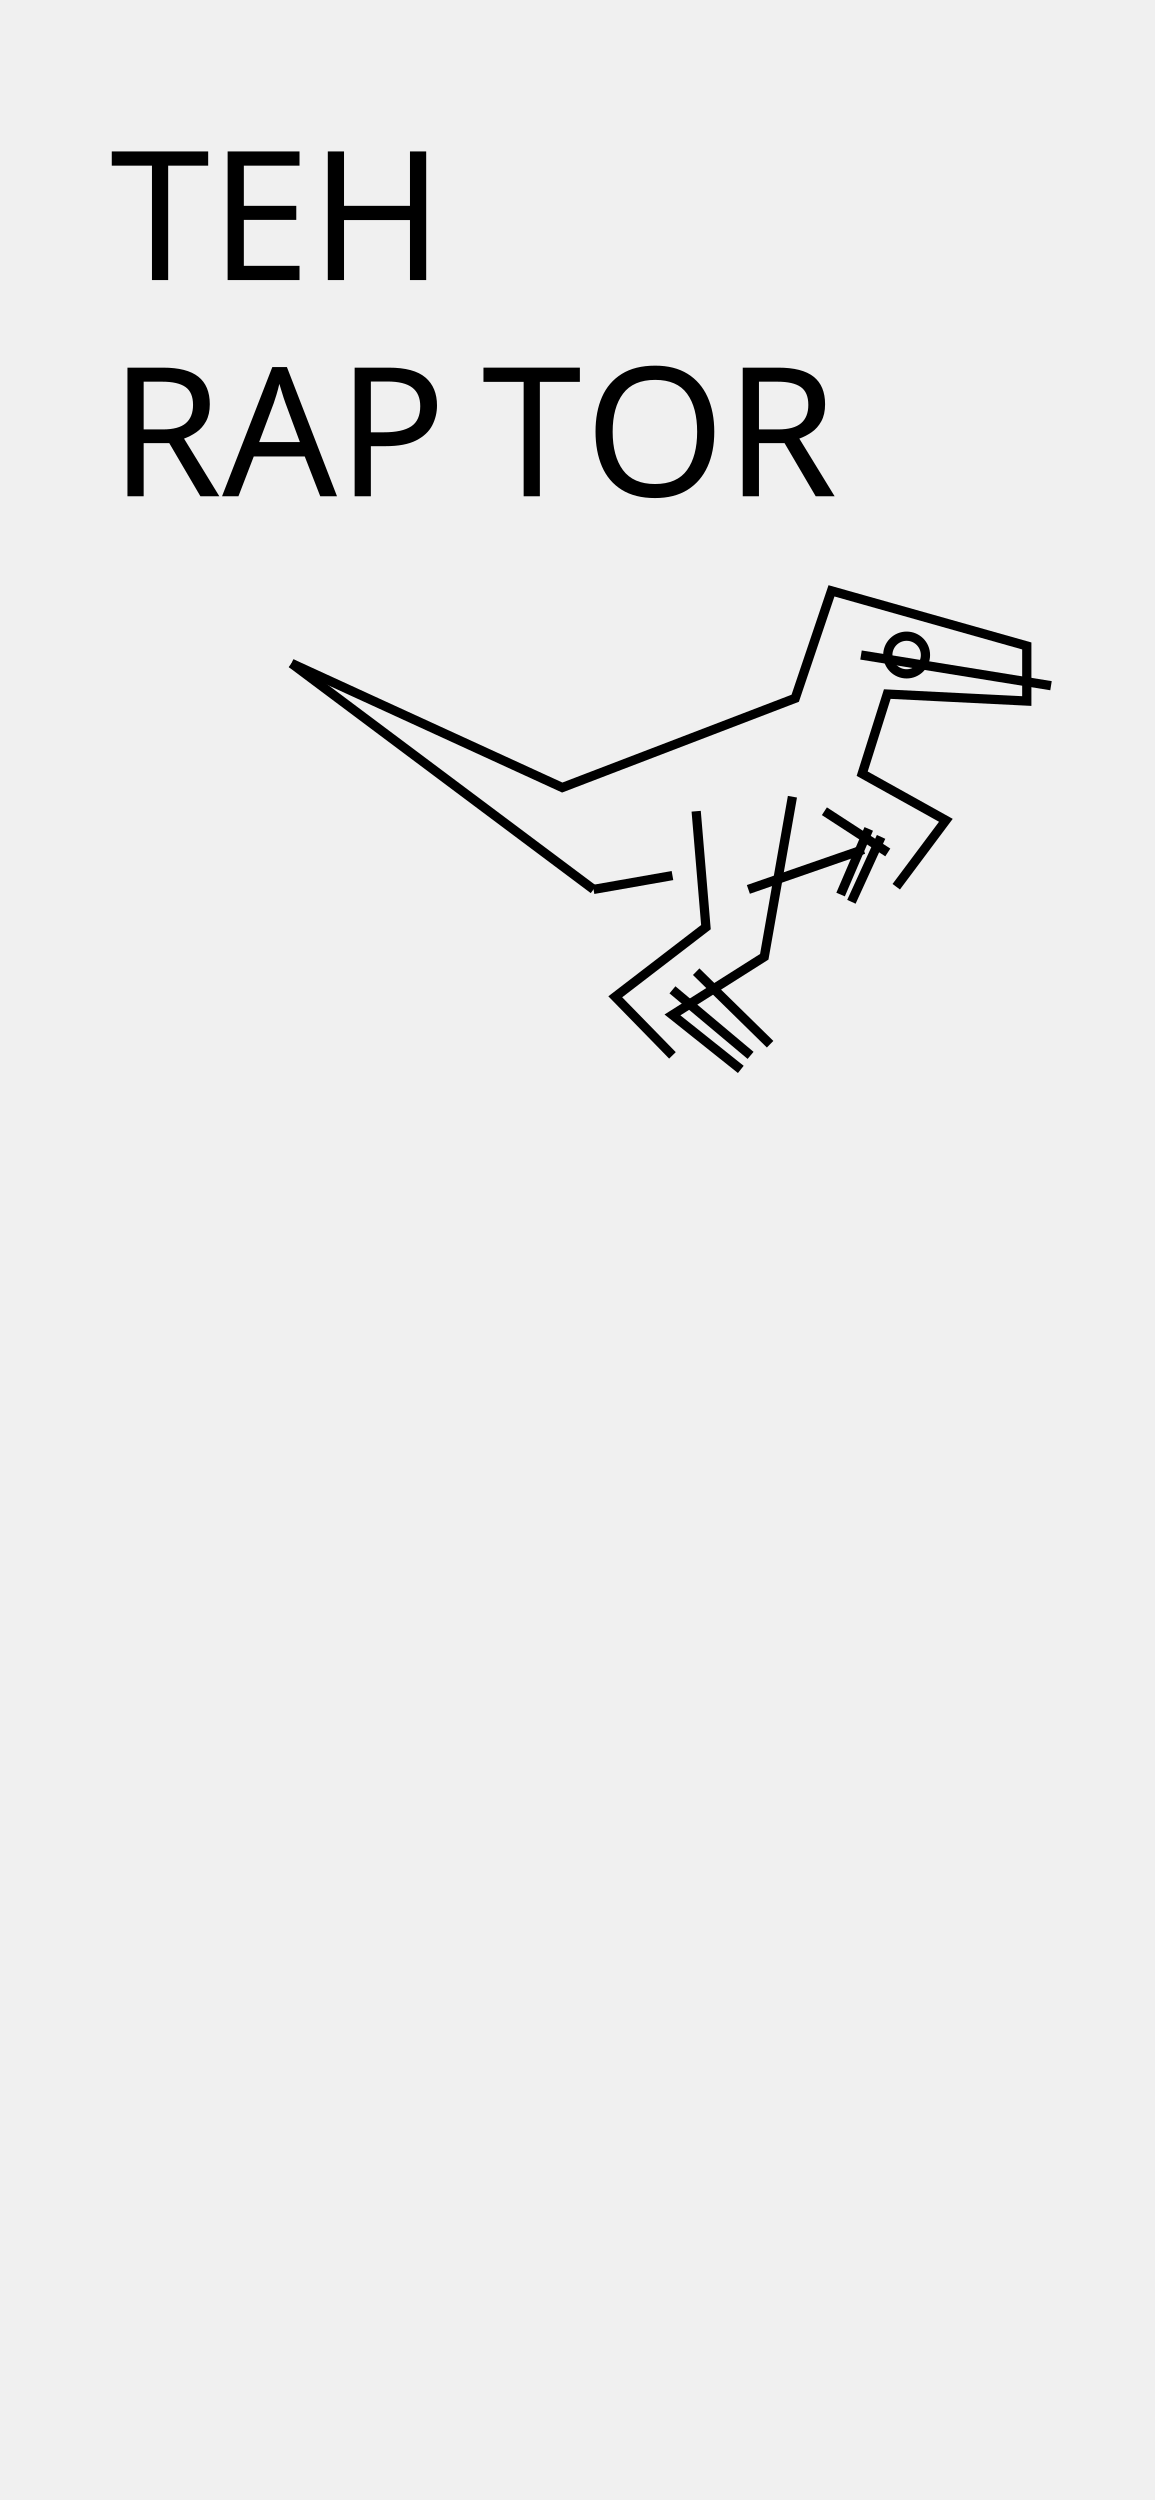
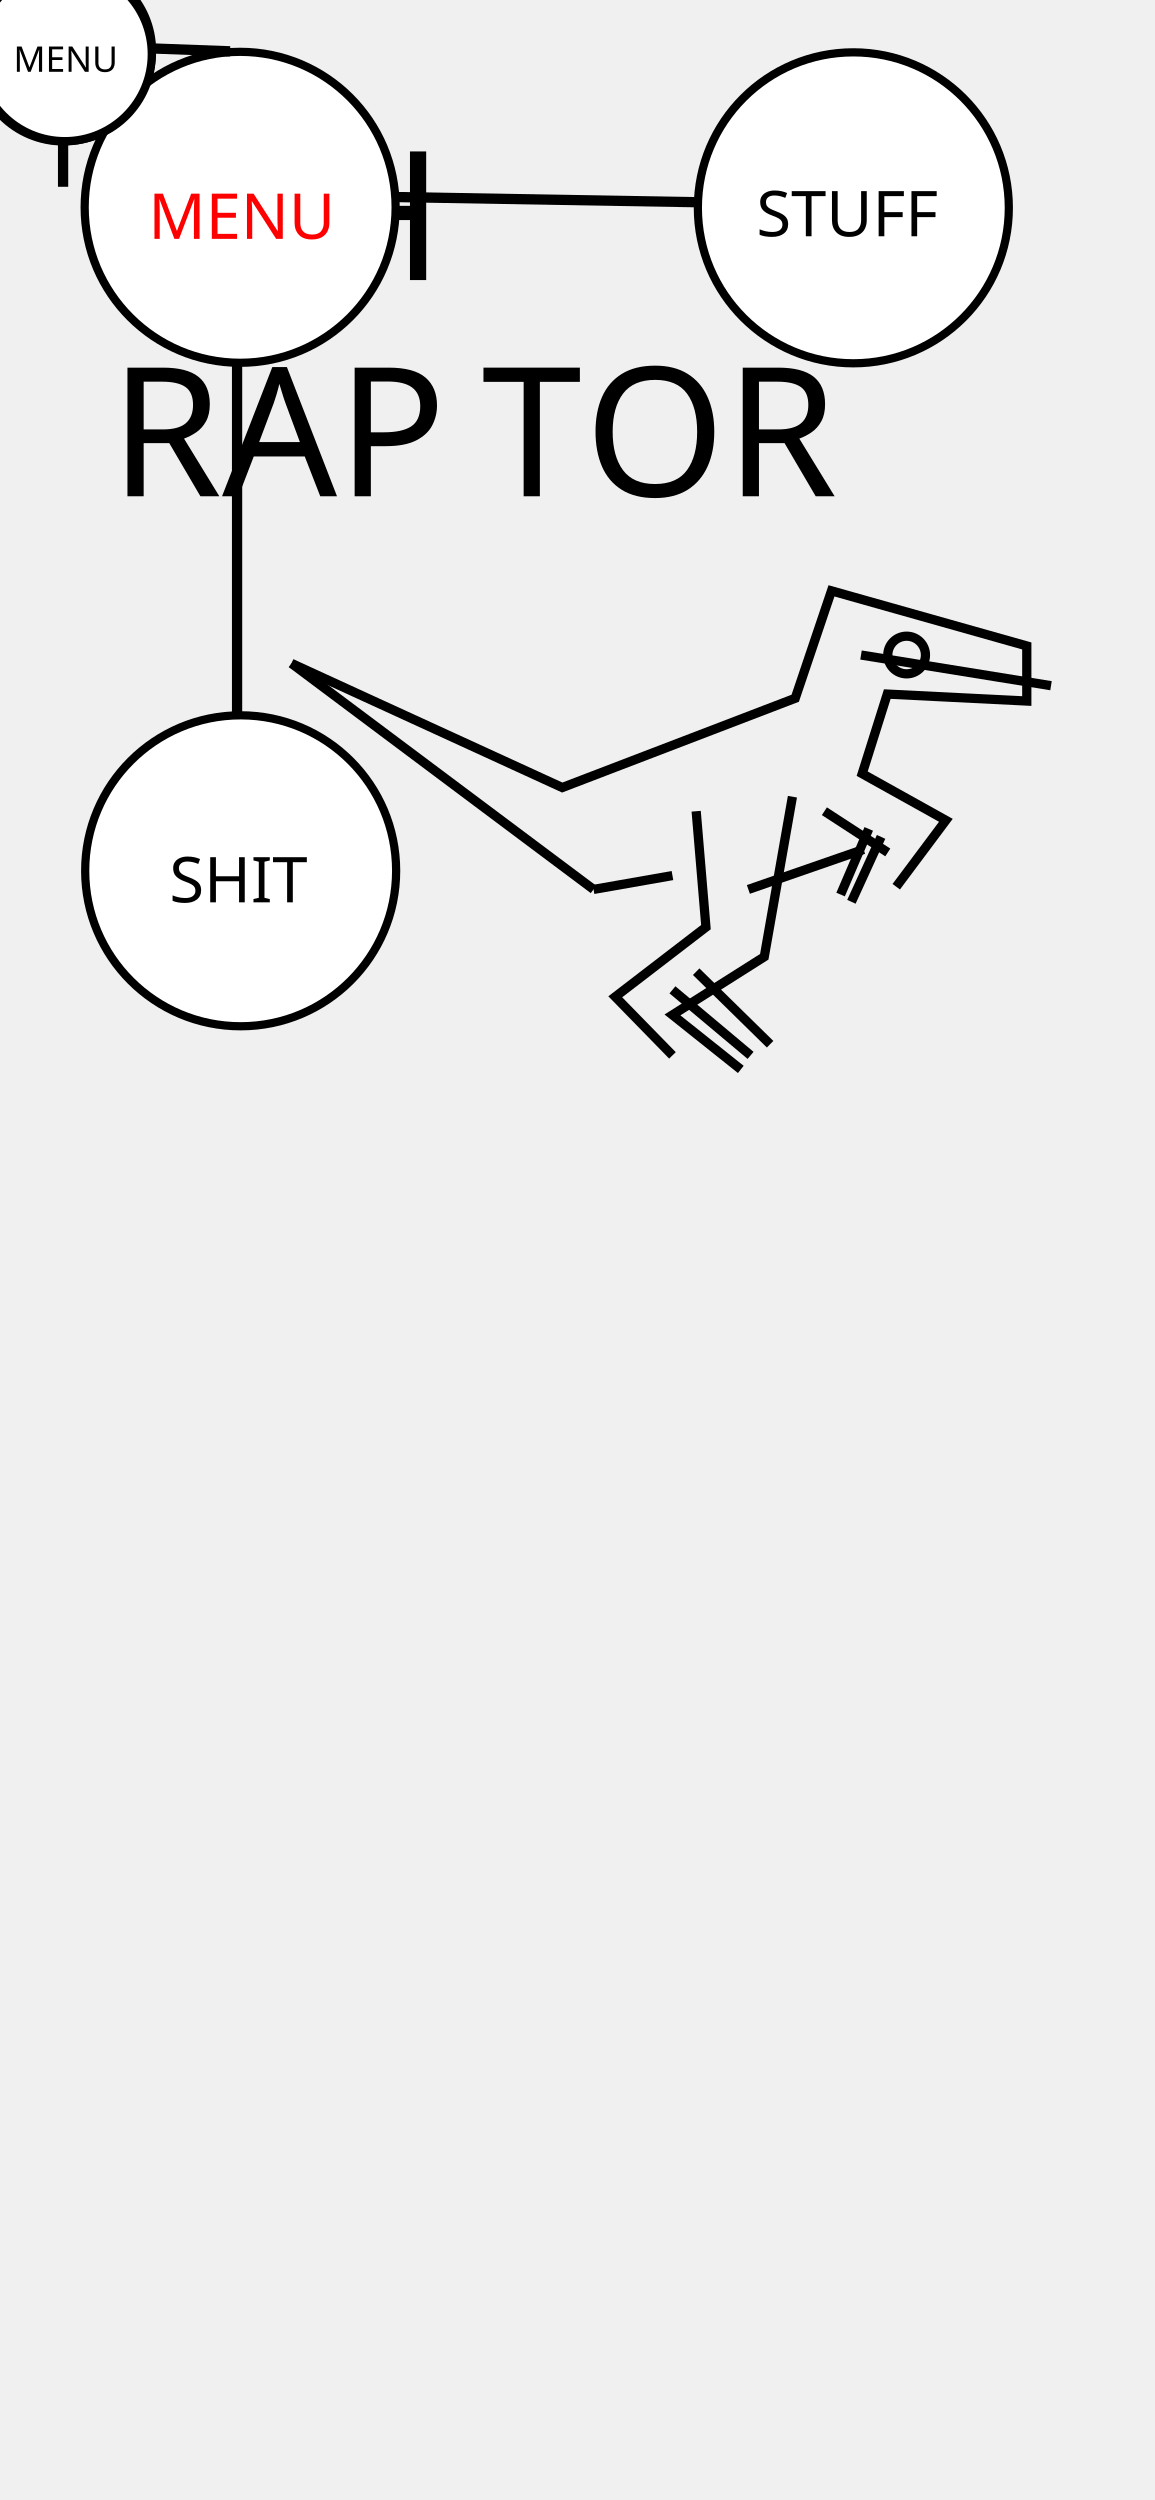
<svg xmlns="http://www.w3.org/2000/svg" id="SCENE_1" viewBox="0 0 1125 2436">
  <g id="raptor-text">
    <text transform="translate(107.16 272.9)" style="font-size:175.56px;font-family:StolzlDisplay-Medium, Stolzl Display;font-weight:500">TEH<tspan x="0" y="210.67">RAP</tspan>
      <tspan x="362.18" y="210.67" style="letter-spacing:-0.025em">T</tspan>
      <tspan x="462.42" y="210.67">OR</tspan>
    </text>
  </g>
  <g id="RAPTOR">
    <line x1="729.21" y1="866.65" x2="841.46" y2="827.69" style="fill:none;stroke:#000;stroke-miterlimit:10;stroke-width:9px" />
    <polyline points="873.29 864.03 921.66 799.32 840.11 753.88 864.57 676.31 1000.5 683.1 1000.5 629.41 810.2 575.72 774.86 680.38 547.86 767.38 283.98 646.4" style="fill:none;stroke:#000;stroke-miterlimit:10;stroke-width:9px" />
    <polyline points="772.14 776.32 744.7 932.28 655.24 988.94 721.84 1042.04" style="fill:none;stroke:#000;stroke-miterlimit:10;stroke-width:9px" />
    <line x1="655.24" y1="964.48" x2="731.36" y2="1028.36" style="fill:none;stroke:#000;stroke-miterlimit:10;stroke-width:9px" />
    <line x1="678.35" y1="946.81" x2="750.39" y2="1017.49" style="fill:none;stroke:#000;stroke-miterlimit:10;stroke-width:9px" />
    <polyline points="678.35 790.46 687.86 903.41 599.51 971.27 655.24 1028.36" style="fill:none;stroke:#000;stroke-miterlimit:10;stroke-width:9px" />
    <line x1="819.07" y1="871.65" x2="846.5" y2="807.69" style="fill:none;stroke:#000;stroke-miterlimit:10;stroke-width:9px" />
    <line x1="829.61" y1="878.72" x2="858.53" y2="815.47" style="fill:none;stroke:#000;stroke-miterlimit:10;stroke-width:9px" />
    <text />
    <line x1="838.97" y1="638.25" x2="1024.1" y2="668.15" style="fill:none;stroke:#000;stroke-miterlimit:10;stroke-width:9px" />
    <path d="M865.07,638.25a18.35,18.35,0,1,0,18.35-18.35A18.34,18.34,0,0,0,865.07,638.25Z" style="fill:none;stroke:#000;stroke-miterlimit:10;stroke-width:9px" />
    <line x1="803.29" y1="790.46" x2="865.07" y2="830.63" style="fill:none;stroke:#000;stroke-miterlimit:10;stroke-width:9px" />
    <line x1="578.33" y1="866.65" x2="655.24" y2="853.14" style="fill:none;stroke:#000;stroke-miterlimit:10;stroke-width:9px" />
    <line x1="578.33" y1="866.65" x2="283.98" y2="646.4" style="fill:none;stroke:#000;stroke-miterlimit:10;stroke-width:9px" />
  </g>
+   <g id="menu-open">
+     <g id="menu">
+       <circle cx="234" cy="202" r="151.5" style="fill:#fff;stroke:#000;stroke-miterlimit:10;stroke-width:8px" />
+       <text transform="translate(144.53 232.73)" style="font-size:61.619px;fill:red;font-family:StolzlDisplay-Normal, Stolzl Display">MENU</text>
+     </g>
+     <g id="shit">
+       <circle cx="234.5" cy="848.5" r="151.5" style="fill:#fff;stroke:#000;stroke-miterlimit:10;stroke-width:8px" />
+       <text transform="translate(165.03 879.23)" style="font-size:61.619px;font-family:StolzlDisplay-Normal, Stolzl Display">SHIT</text>
+     </g>
+     <g id="stuff">
+       <circle cx="831.5" cy="202.5" r="151.5" style="fill:#fff;stroke:#000;stroke-miterlimit:10;stroke-width:8px" />
+       <text transform="translate(737.03 230.23)" style="font-size:61.619px;font-family:StolzlDisplay-Normal, Stolzl Display">STUFF</text>
+     </g>
+     <line id="line-bottom" x1="231" y1="353" x2="231" y2="696" style="fill:none;stroke:#000;stroke-miterlimit:10;stroke-width:10px" />
+     <line id="line-right" x1="386" y1="192" x2="677" y2="197" style="fill:none;stroke:#000;stroke-miterlimit:10;stroke-width:10px" />
+   </g>
+   <g id="menu-closed">
+     <g id="shit-2" data-name="shit">
+       <circle cx="63.41" cy="49.73" r="84.73" style="fill:#fff;stroke:#000;stroke-miterlimit:10;stroke-width:8px" />
+       <text transform="translate(24.55 66.92)" style="font-size:34.462px;font-family:StolzlDisplay-Normal, Stolzl Display">SHIT</text>
+     </g>
+     <g id="stuff-2" data-name="stuff">
+       <circle cx="61.73" cy="53.09" r="84.73" style="fill:#fff;stroke:#000;stroke-miterlimit:10;stroke-width:8px" />
+       <text transform="translate(8.89 68.6)" style="font-size:34.462px;font-family:StolzlDisplay-Normal, Stolzl Display">STUFF</text>
+     </g>
+     <g id="menu-2" data-name="menu">
+       <circle cx="63.15" cy="52.8" r="84.73" style="fill:#fff;stroke:#000;stroke-miterlimit:10;stroke-width:8px" />
+       <text transform="translate(13.11 69.98)" style="font-size:34.462px;font-family:StolzlDisplay-Normal, Stolzl Display">MENU</text>
+     </g>
+     <line id="line-bottom-2" data-name="line-bottom" x1="61.47" y1="137.25" x2="61.47" y2="182" style="fill:none;stroke:#000;stroke-miterlimit:10;stroke-width:10px" />
+     <line id="line-right-2" data-name="line-right" x1="148.16" y1="47.2" x2="224.2" y2="50" style="fill:none;stroke:#000;stroke-miterlimit:10;stroke-width:10px" />
+   </g>
</svg>
